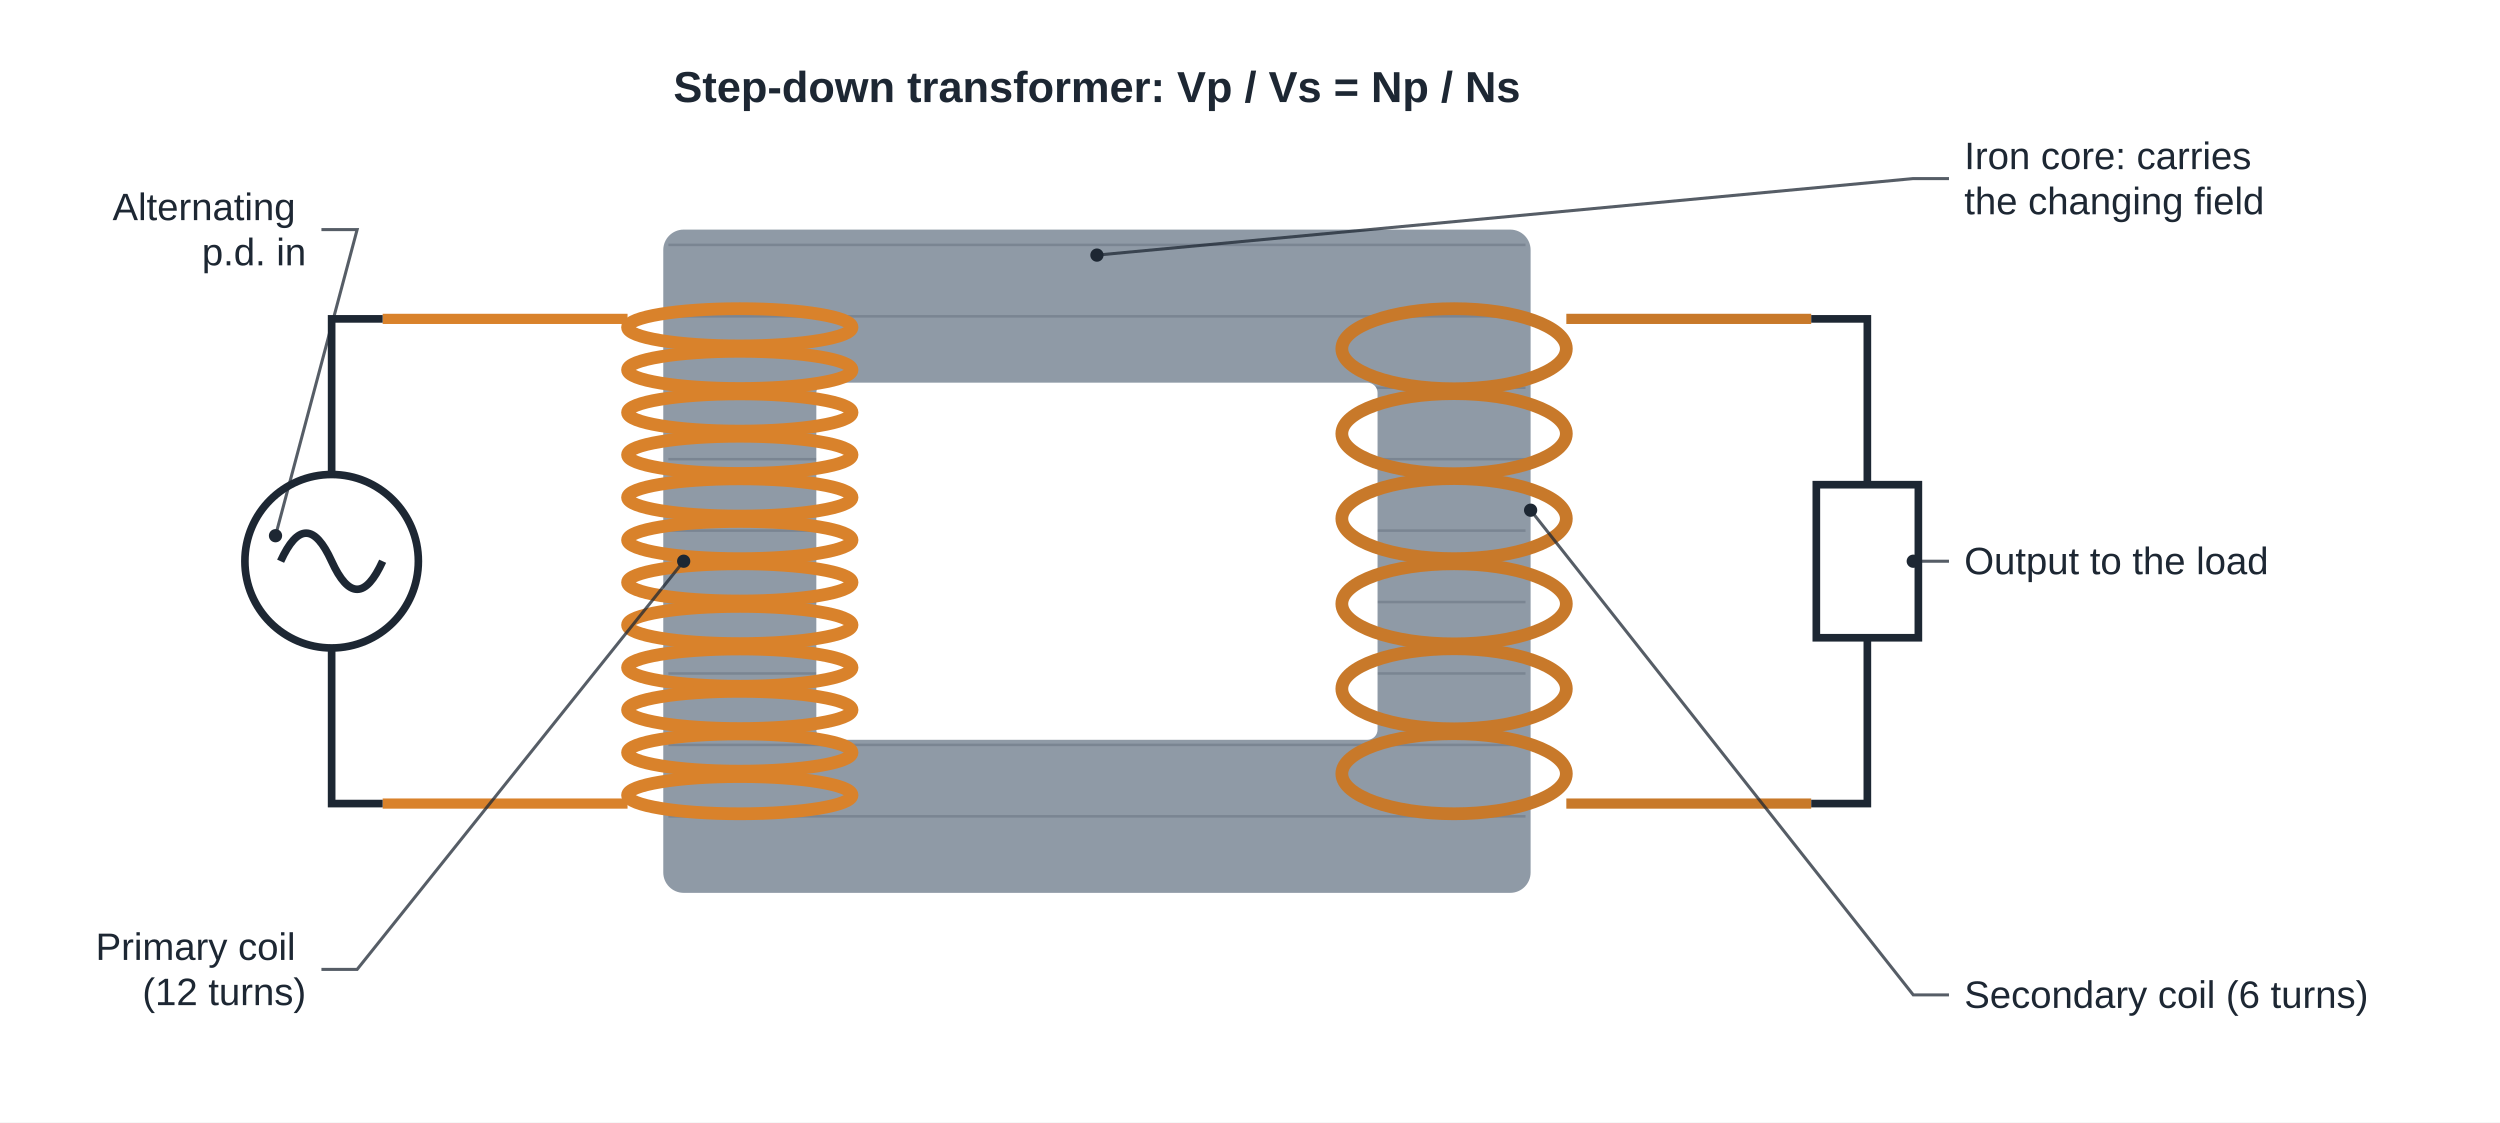
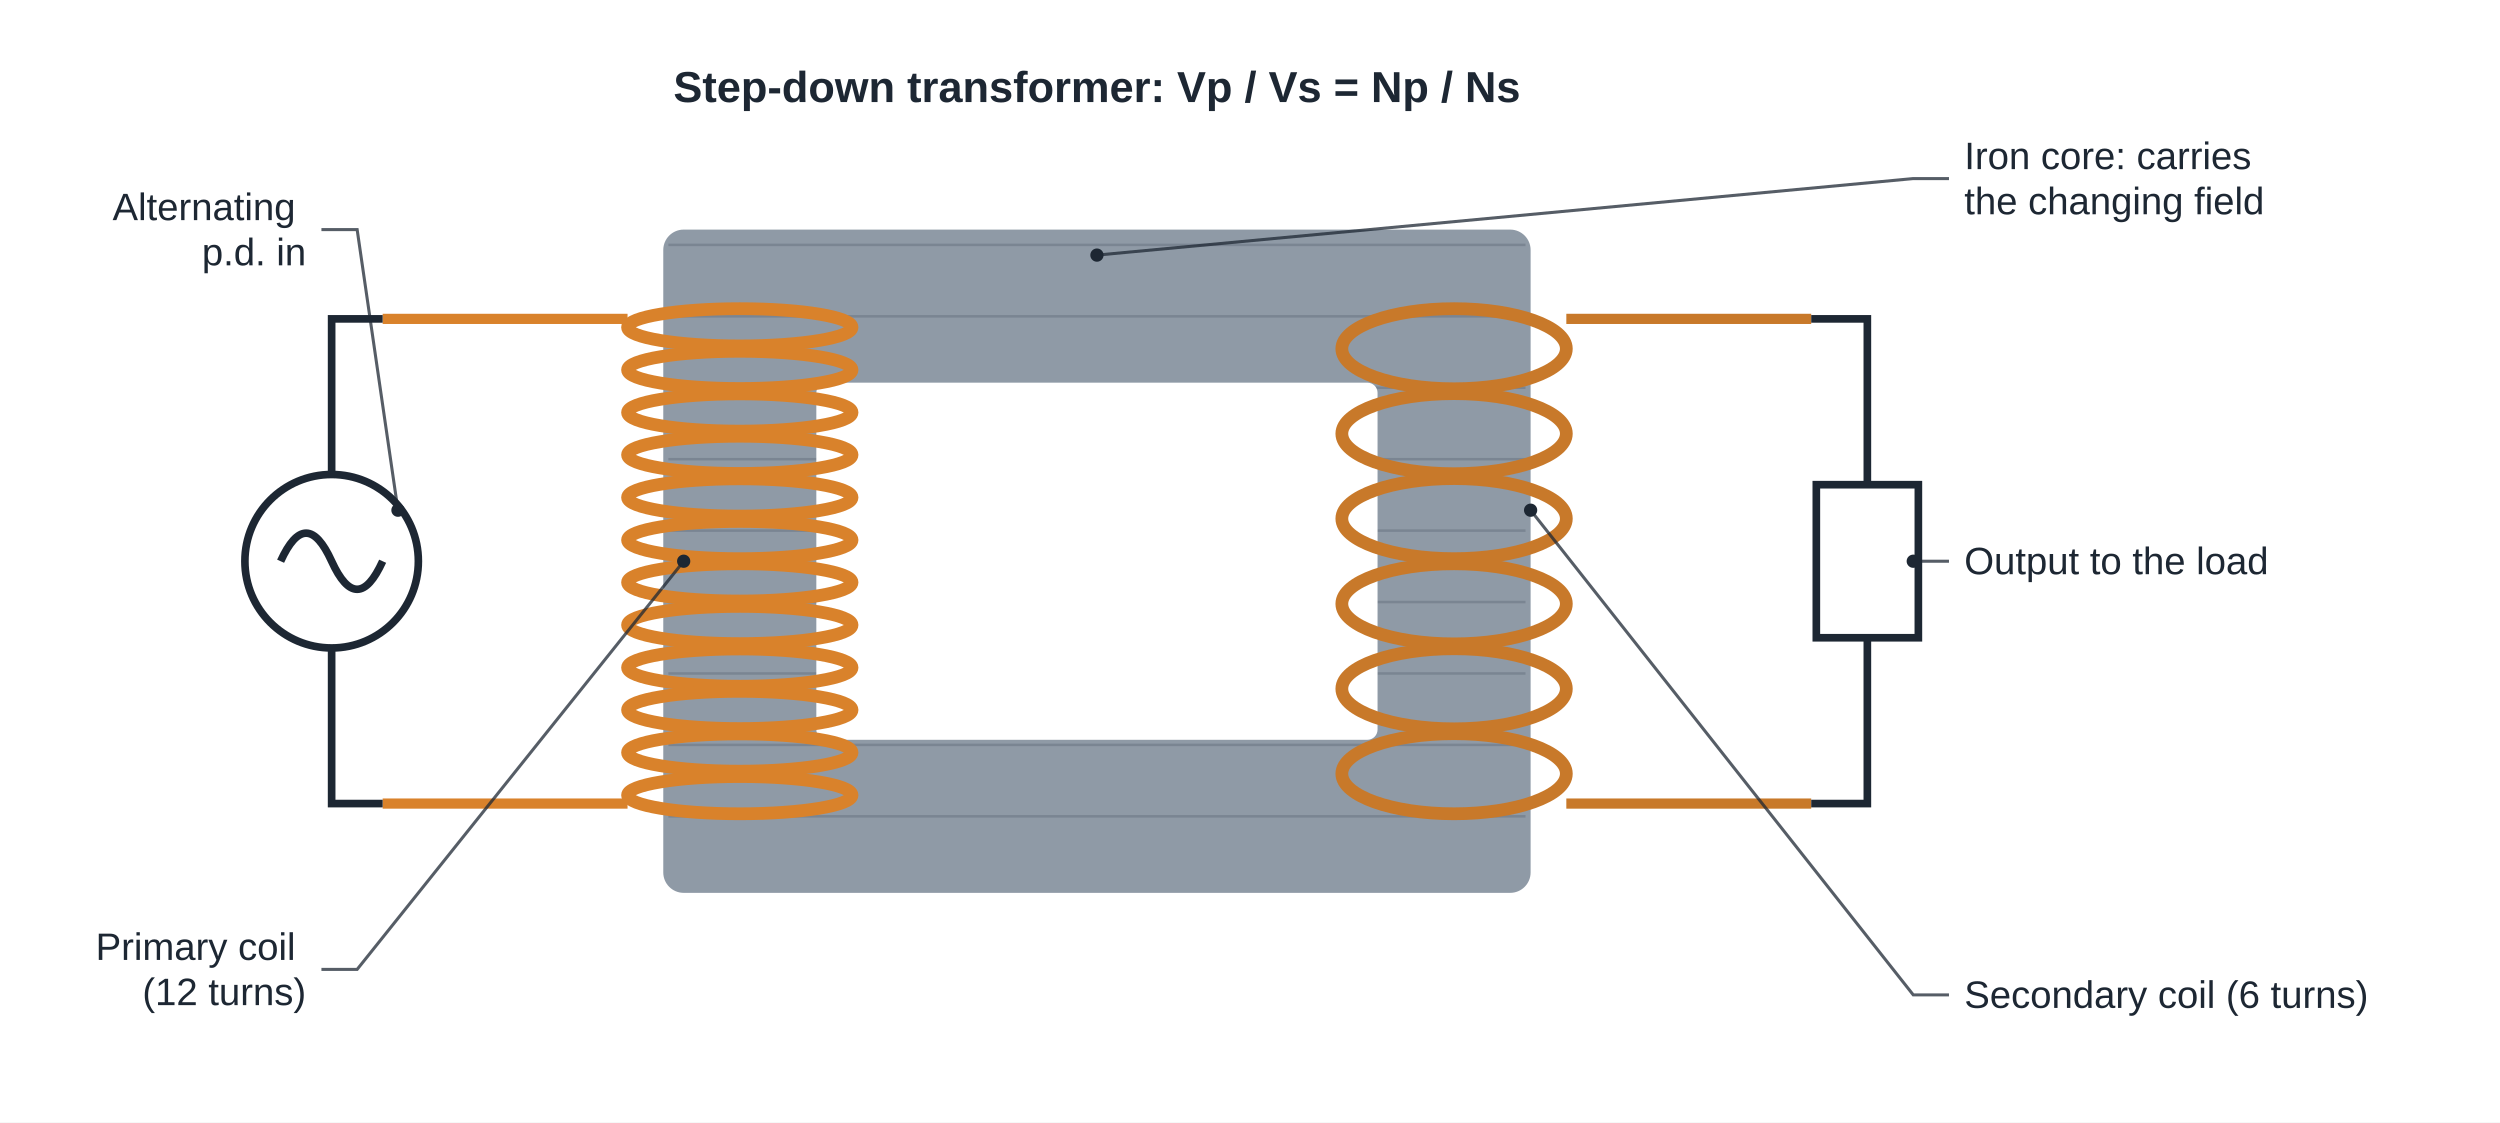
<svg xmlns="http://www.w3.org/2000/svg" viewBox="0 0 980 440" role="img" aria-label="Transformer: primary and secondary coils wound on an iron core" width="980" height="440" font-family="Arial, Helvetica, sans-serif" color="#1d2733">
  <rect x="0" y="0" width="980" height="440" fill="#ffffff" />
  <defs />
  <rect x="260" y="90" width="340" height="260" rx="8" fill="#8f9aa6" />
  <path d="M262 96H598" stroke="#7a8592" stroke-width="1" />
  <path d="M262 124H598" stroke="#7a8592" stroke-width="1" />
  <path d="M262 152H598" stroke="#7a8592" stroke-width="1" />
  <path d="M262 180H598" stroke="#7a8592" stroke-width="1" />
  <path d="M262 208H598" stroke="#7a8592" stroke-width="1" />
  <path d="M262 236H598" stroke="#7a8592" stroke-width="1" />
  <path d="M262 264H598" stroke="#7a8592" stroke-width="1" />
  <path d="M262 292H598" stroke="#7a8592" stroke-width="1" />
  <path d="M262 320H598" stroke="#7a8592" stroke-width="1" />
  <rect x="320" y="150" width="220" height="140" rx="4" fill="#ffffff" />
  <ellipse cx="290" cy="128.3" rx="44" ry="7.3" fill="none" stroke="#d9822b" stroke-width="5" />
  <ellipse cx="290" cy="145.0" rx="44" ry="7.3" fill="none" stroke="#d9822b" stroke-width="5" />
  <ellipse cx="290" cy="161.7" rx="44" ry="7.3" fill="none" stroke="#d9822b" stroke-width="5" />
  <ellipse cx="290" cy="178.3" rx="44" ry="7.3" fill="none" stroke="#d9822b" stroke-width="5" />
  <ellipse cx="290" cy="195.0" rx="44" ry="7.3" fill="none" stroke="#d9822b" stroke-width="5" />
  <ellipse cx="290" cy="211.7" rx="44" ry="7.3" fill="none" stroke="#d9822b" stroke-width="5" />
  <ellipse cx="290" cy="228.3" rx="44" ry="7.3" fill="none" stroke="#d9822b" stroke-width="5" />
  <ellipse cx="290" cy="245.0" rx="44" ry="7.3" fill="none" stroke="#d9822b" stroke-width="5" />
  <ellipse cx="290" cy="261.7" rx="44" ry="7.3" fill="none" stroke="#d9822b" stroke-width="5" />
  <ellipse cx="290" cy="278.3" rx="44" ry="7.3" fill="none" stroke="#d9822b" stroke-width="5" />
  <ellipse cx="290" cy="295.0" rx="44" ry="7.3" fill="none" stroke="#d9822b" stroke-width="5" />
  <ellipse cx="290" cy="311.7" rx="44" ry="7.3" fill="none" stroke="#d9822b" stroke-width="5" />
  <ellipse cx="570" cy="136.7" rx="44" ry="15.7" fill="none" stroke="#c8792a" stroke-width="5" />
  <ellipse cx="570" cy="170.0" rx="44" ry="15.7" fill="none" stroke="#c8792a" stroke-width="5" />
  <ellipse cx="570" cy="203.3" rx="44" ry="15.7" fill="none" stroke="#c8792a" stroke-width="5" />
  <ellipse cx="570" cy="236.7" rx="44" ry="15.7" fill="none" stroke="#c8792a" stroke-width="5" />
  <ellipse cx="570" cy="270.0" rx="44" ry="15.7" fill="none" stroke="#c8792a" stroke-width="5" />
  <ellipse cx="570" cy="303.3" rx="44" ry="15.7" fill="none" stroke="#c8792a" stroke-width="5" />
  <path d="M246 125H150M246 315H150" stroke="#d9822b" stroke-width="4" />
  <path d="M614 125H710M614 315H710" stroke="#c8792a" stroke-width="4" />
  <circle cx="130" cy="220" r="34" fill="none" stroke="#1d2733" stroke-width="3" />
  <path d="M110 220q10 -22 20 0t20 0" stroke="#1d2733" stroke-width="3" fill="none" />
  <path d="M130 186V125H150M130 254V315H150" stroke="#1d2733" stroke-width="3" fill="none" />
  <rect x="712" y="190" width="40" height="60" fill="none" stroke="#1d2733" stroke-width="3" />
  <path d="M710 125H732V190M710 315H732V250" stroke="#1d2733" stroke-width="3" fill="none" />
  <text x="430.0" y="40.0" font-size="17" text-anchor="middle" class="sf-lab" fill="#1d2733" font-weight="700">Step-down transformer:  Vp / Vs = Np / Ns</text>
-   <path d="M126.0 90.0L140.0 90.0L108.0 210.0" fill="none" stroke="#1d2733" stroke-width="1.2" opacity=".75" />
-   <circle cx="108.0" cy="210.0" r="2.6" fill="#1d2733" />
+   <path d="M126.0 90.0L140.0 90.0L156.0 200.0" fill="none" stroke="#1d2733" stroke-width="1.2" opacity=".75" />
+   <circle cx="156.0" cy="200.0" r="2.6" fill="#1d2733" />
  <g>
    <text x="120.0" y="86.3" text-anchor="end" class="sf-lab" fill="#1d2733" font-size="15">
      <tspan x="120.0" dy="0">Alternating</tspan>
      <tspan x="120.0" dy="17.7">p.d. in</tspan>
    </text>
  </g>
  <path d="M126.0 380.0L140.0 380.0L268.0 220.0" fill="none" stroke="#1d2733" stroke-width="1.2" opacity=".75" />
  <circle cx="268.0" cy="220.0" r="2.6" fill="#1d2733" />
  <g>
    <text x="120.0" y="376.3" text-anchor="end" class="sf-lab" fill="#1d2733" font-size="15">
      <tspan x="120.0" dy="0">Primary coil</tspan>
      <tspan x="120.0" dy="17.7">(12 turns)</tspan>
    </text>
  </g>
  <path d="M764.0 70.0L750.0 70.0L430.0 100.0" fill="none" stroke="#1d2733" stroke-width="1.2" opacity=".75" />
  <circle cx="430.0" cy="100.0" r="2.6" fill="#1d2733" />
  <g>
    <text x="770.0" y="66.3" text-anchor="start" class="sf-lab" fill="#1d2733" font-size="15">
      <tspan x="770.0" dy="0">Iron core: carries</tspan>
      <tspan x="770.0" dy="17.7">the changing field</tspan>
    </text>
  </g>
  <path d="M764.0 220.0L750.0 220.0L750.0 220.0" fill="none" stroke="#1d2733" stroke-width="1.2" opacity=".75" />
  <circle cx="750.0" cy="220.0" r="2.6" fill="#1d2733" />
  <g>
    <text x="770.0" y="225.1" text-anchor="start" class="sf-lab" fill="#1d2733" font-size="15">
      <tspan x="770.0" dy="0">Output to the load</tspan>
    </text>
  </g>
  <path d="M764.0 390.0L750.0 390.0L600.0 200.0" fill="none" stroke="#1d2733" stroke-width="1.2" opacity=".75" />
  <circle cx="600.0" cy="200.0" r="2.6" fill="#1d2733" />
  <g>
    <text x="770.0" y="395.1" text-anchor="start" class="sf-lab" fill="#1d2733" font-size="15">
      <tspan x="770.0" dy="0">Secondary coil (6 turns)</tspan>
    </text>
  </g>
</svg>
